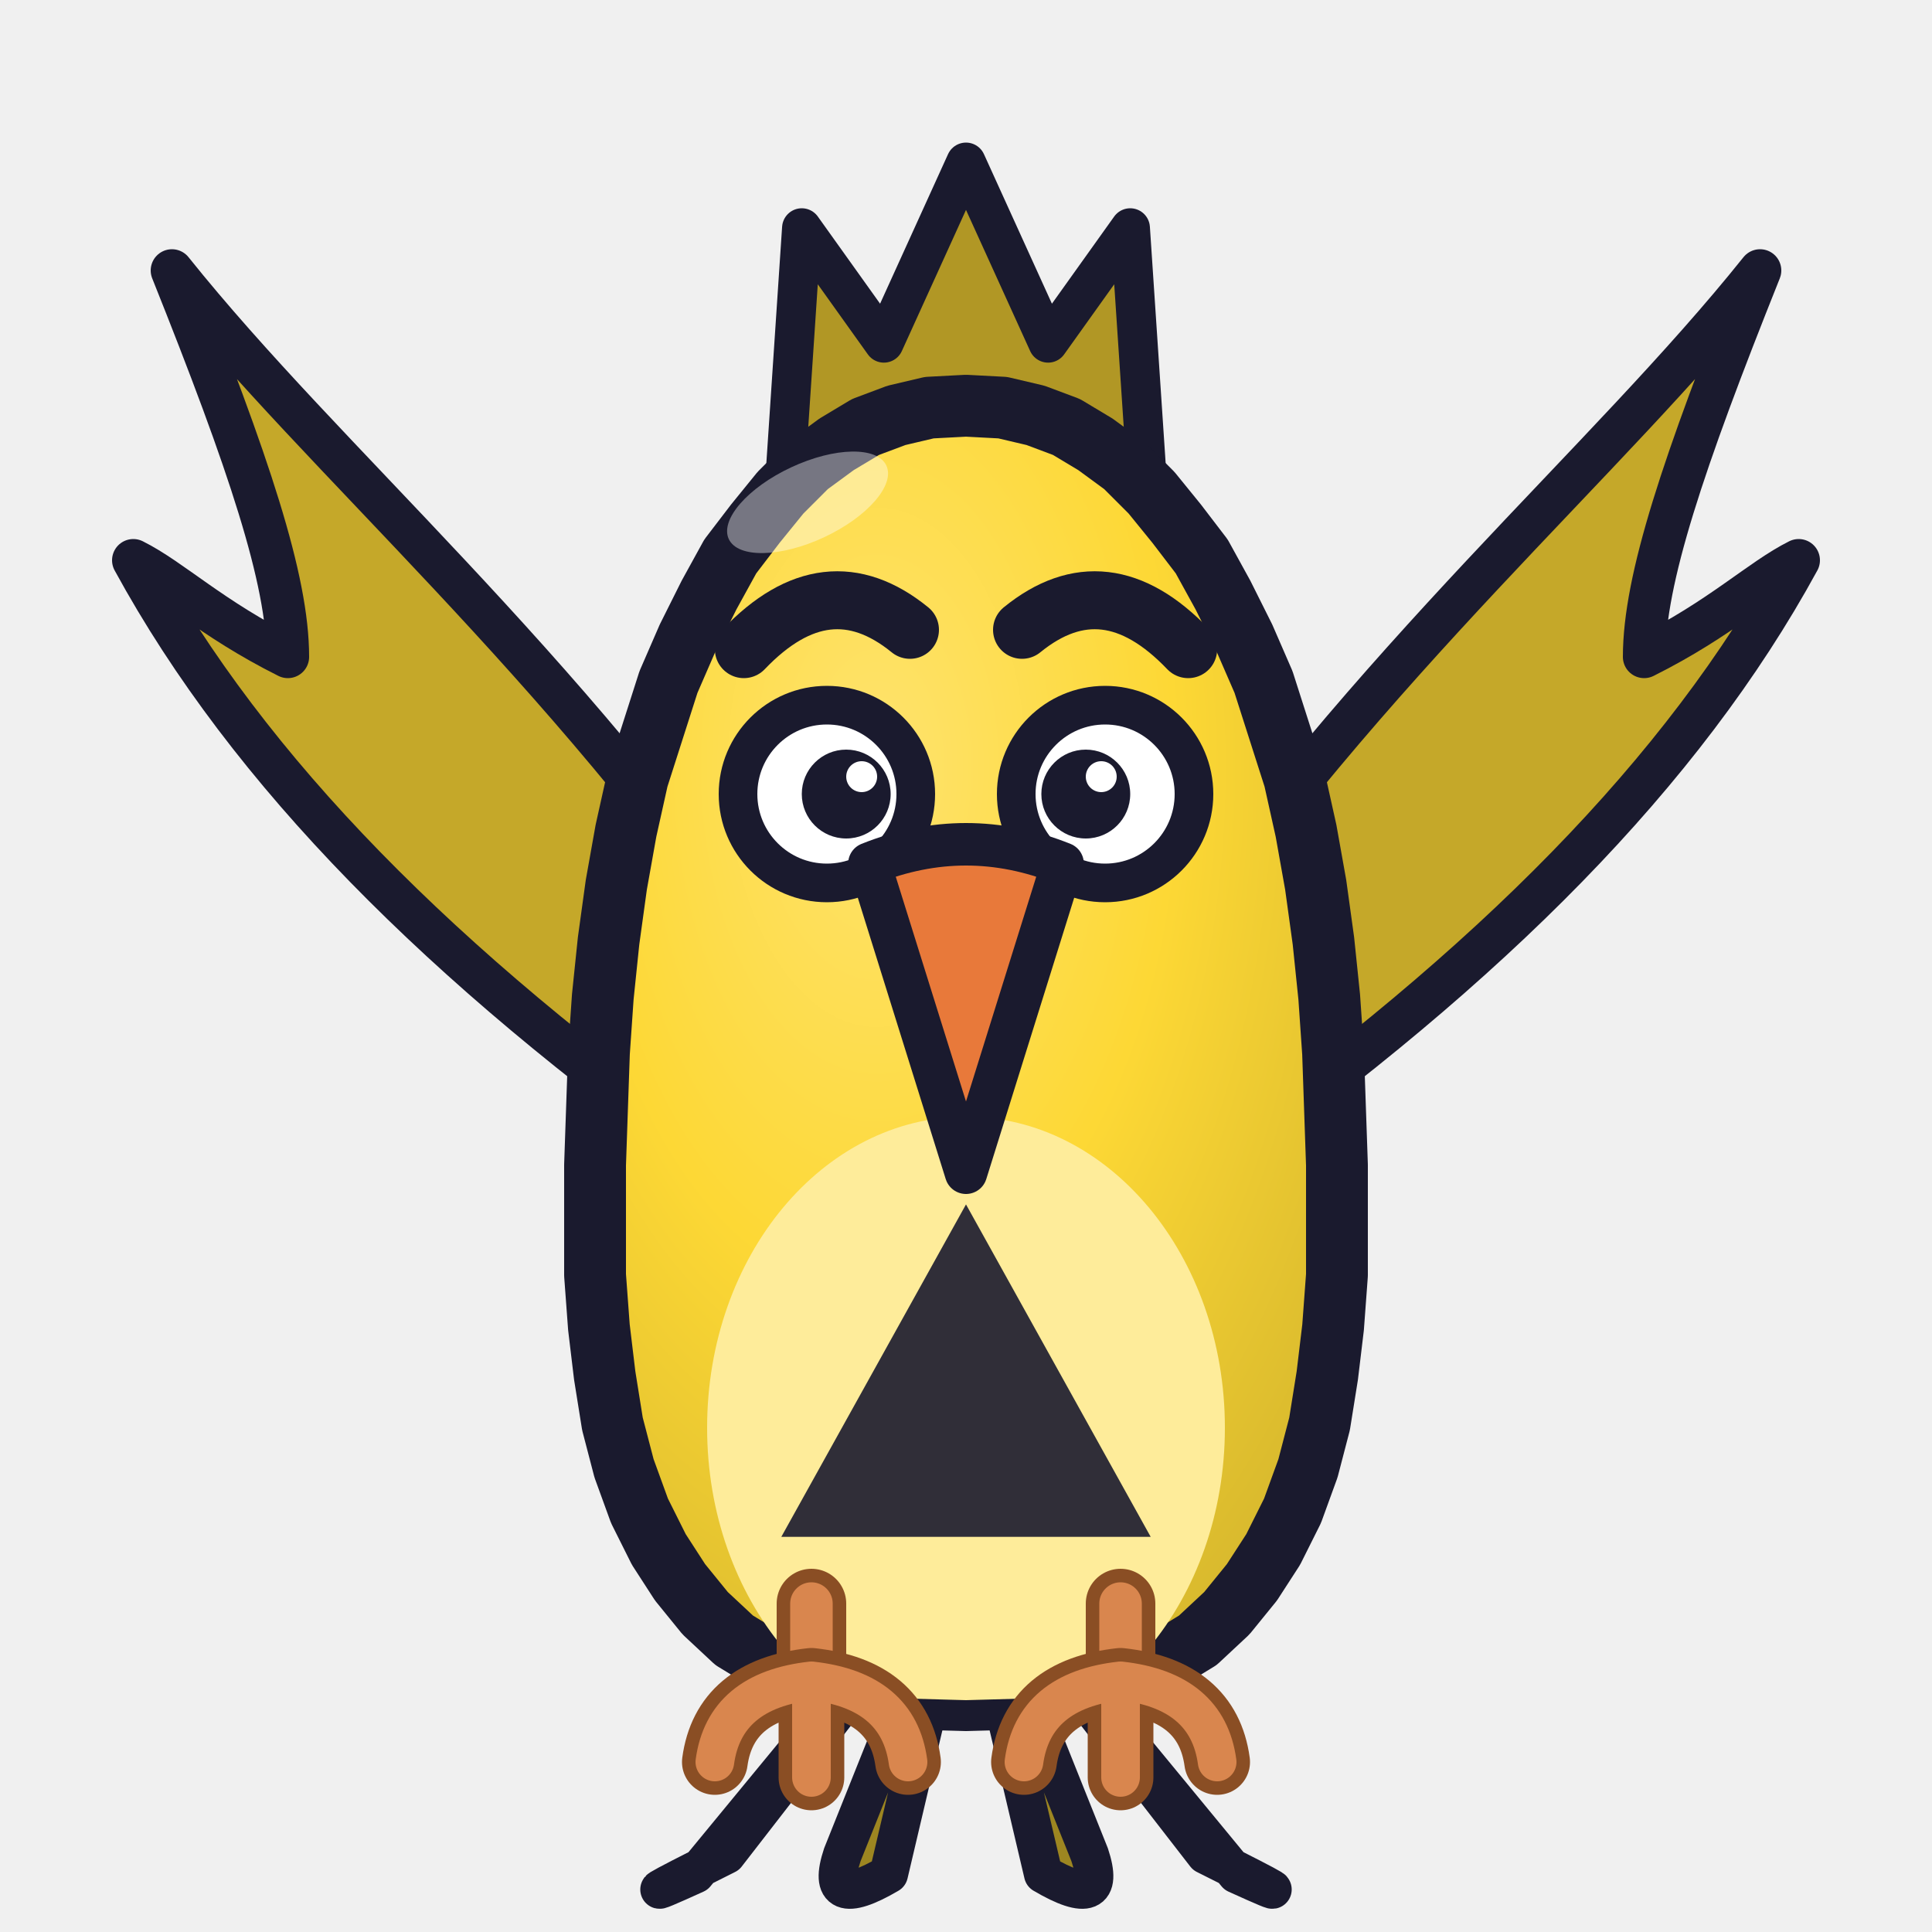
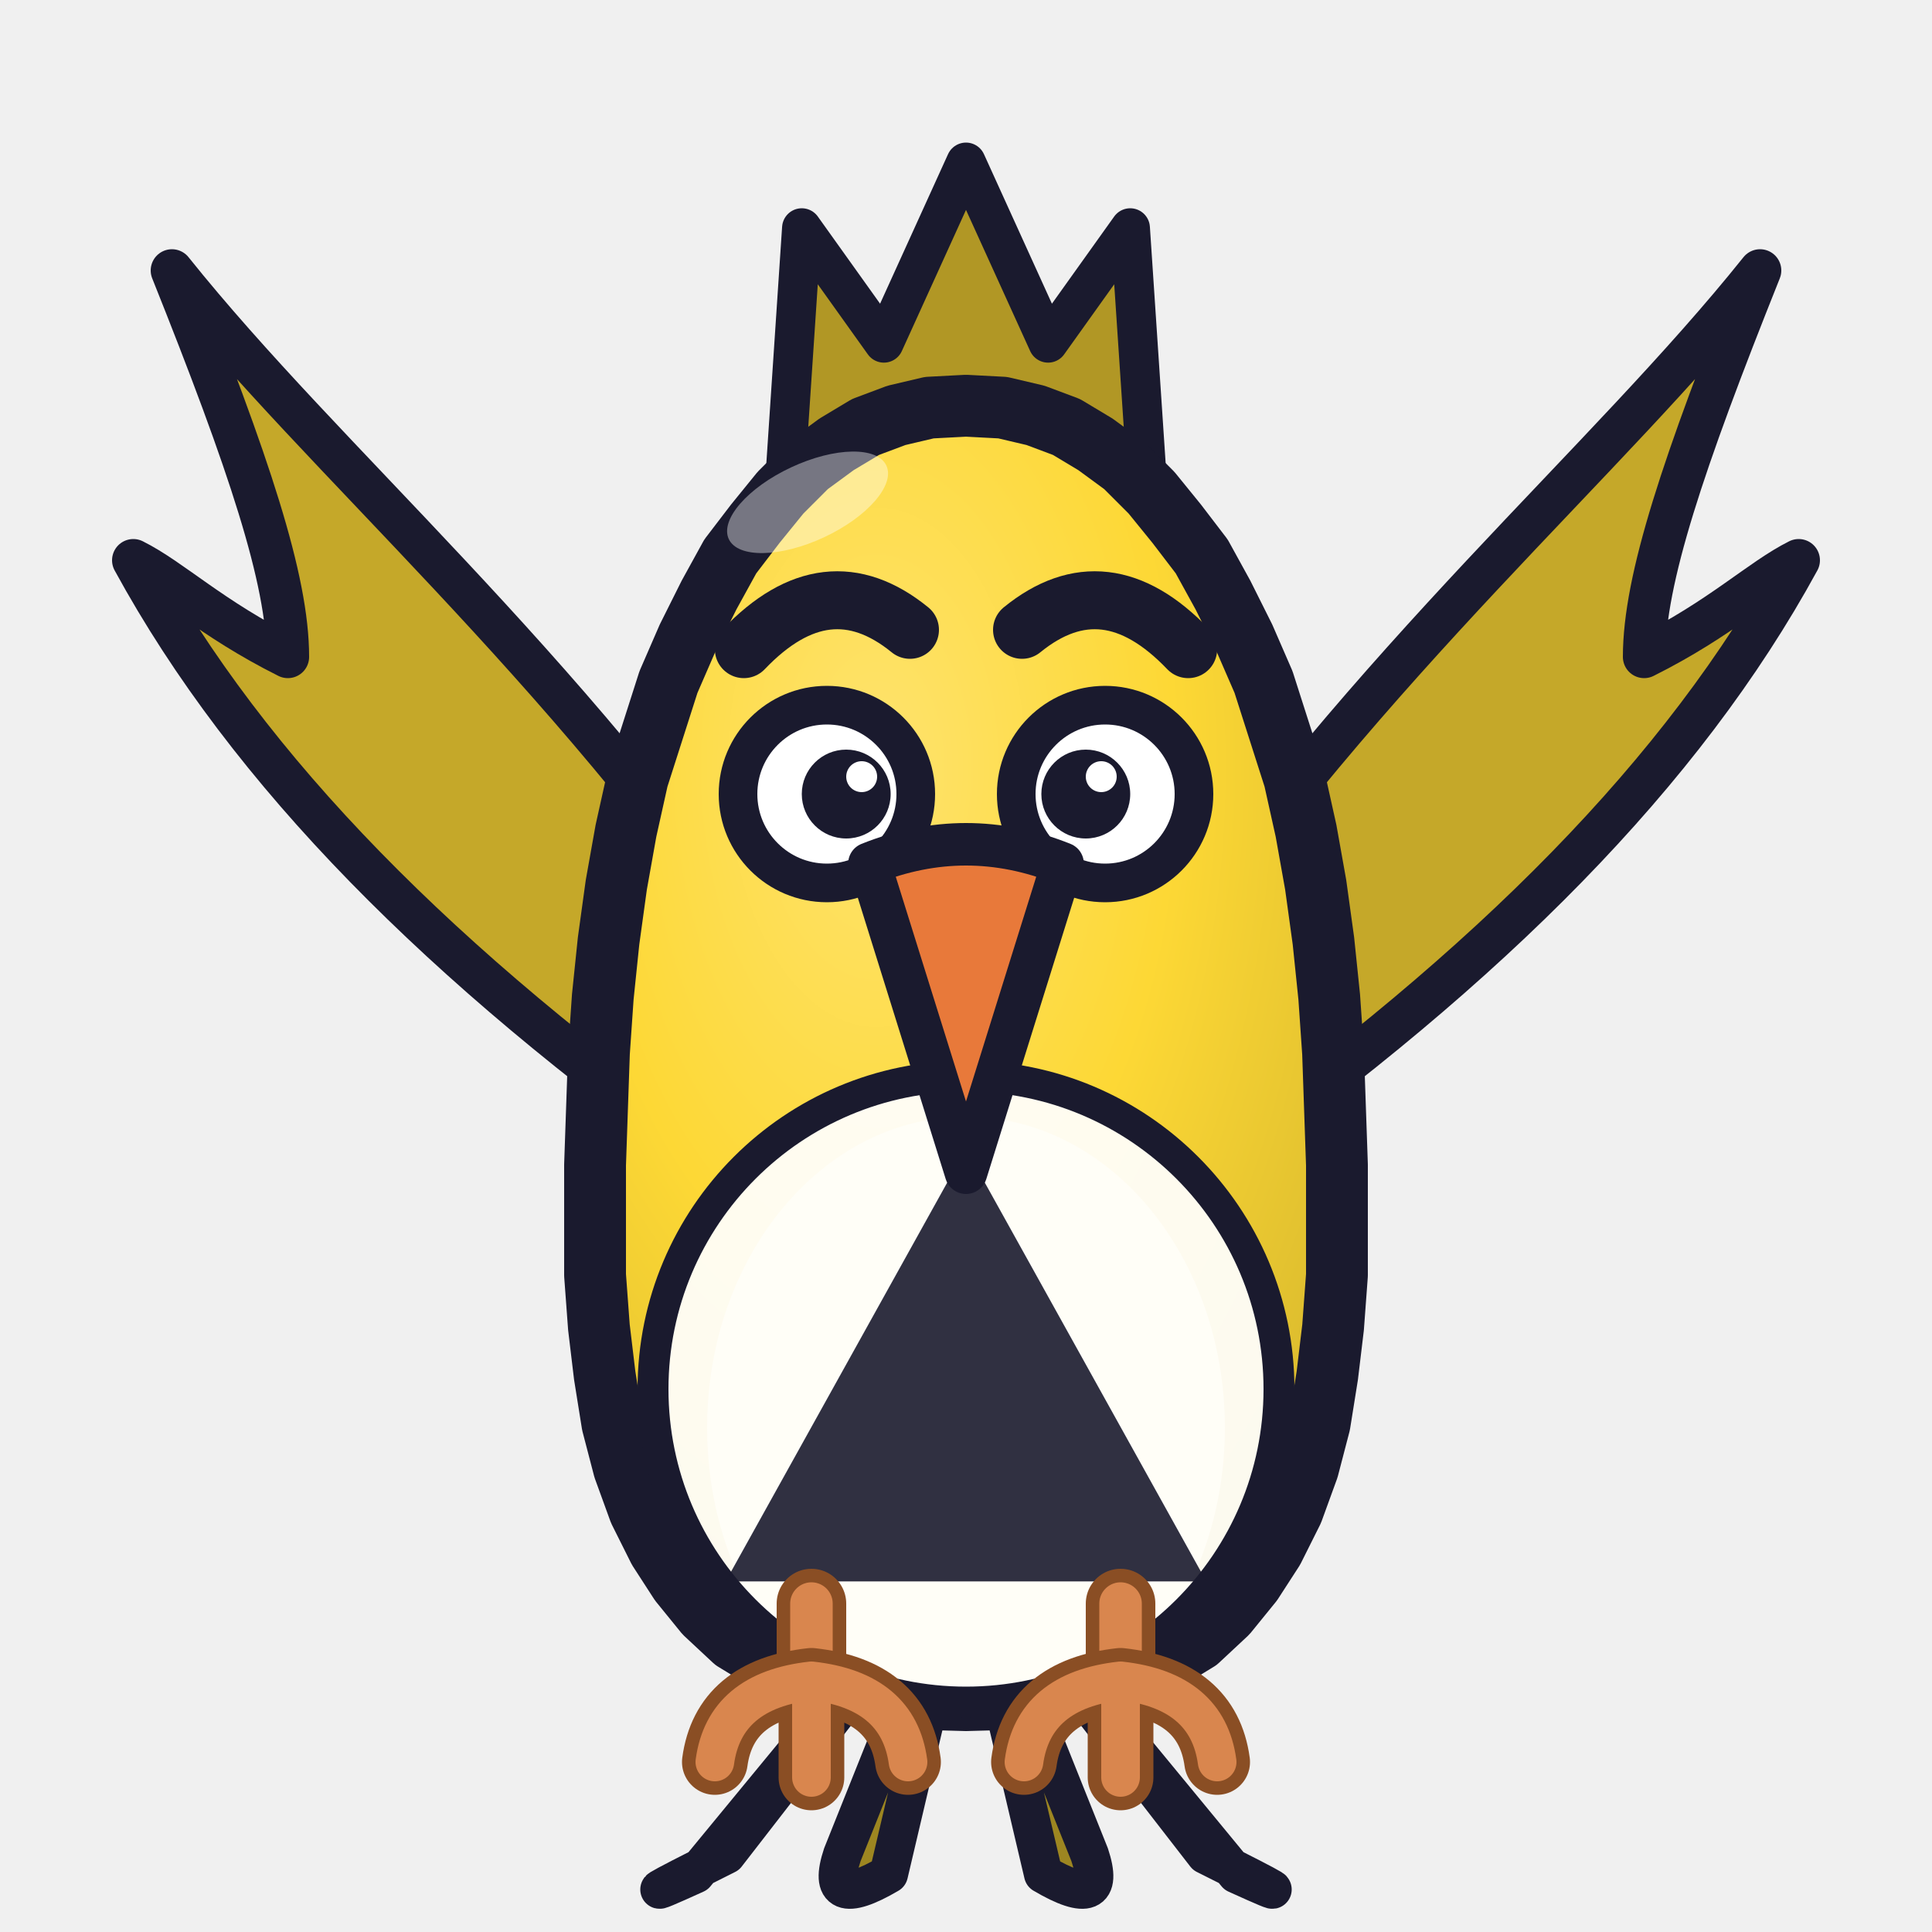
- <svg xmlns="http://www.w3.org/2000/svg" viewBox="0 0 100 100" data-color="yellow" data-expr="idle" data-frame="up" data-ver="5" data-character="레모">
+ <svg xmlns="http://www.w3.org/2000/svg" viewBox="0 0 100 100" data-color="yellow" data-expr="idle" data-frame="up" data-ver="7a" data-character="레모">
  <defs>
    <radialGradient id="gyellow" cx="38%" cy="28%" r="80%">
      <stop offset="0" stop-color="#FEE36E" />
      <stop offset=".5" stop-color="#FDD835" />
      <stop offset="1" stop-color="#D7B82D" />
    </radialGradient>
    <clipPath id="cyellow">
      <path d="M50 21 51.9 21.1 53.6 21.5 55.2 22.1 56.7 23 58.2 24.1 59.6 25.5 60.9 27.1 62.2 28.8 63.3 30.8 64.4 33 65.4 35.3 66.2 37.8 67 40.3 67.6 43 68.1 45.8 68.5 48.7 68.8 51.6 69 54.5 69.1 57.4 69.2 60.3 69.2 63.2 69.2 66 69 68.7 68.7 71.2 68.3 73.7 67.7 76 66.9 78.2 65.9 80.2 64.8 81.9 63.5 83.5 62 84.9 60.2 86 58.3 86.9 56.1 87.5 53.6 87.9 50 88 46.4 87.9 43.9 87.5 41.7 86.9 39.8 86 38 84.9 36.5 83.5 35.2 81.9 34.1 80.2 33.1 78.2 32.3 76 31.7 73.7 31.3 71.2 31 68.7 30.8 66 30.8 63.2 30.8 60.3 30.9 57.4 31 54.5 31.2 51.6 31.5 48.7 31.9 45.8 32.4 43 33 40.3 33.8 37.8 34.6 35.3 35.6 33 36.7 30.8 37.8 28.8 39.1 27.1 40.4 25.5 41.8 24.1 43.3 23 44.8 22.1 46.4 21.5 48.1 21.1Z" />
    </clipPath>
  </defs>
  <path d="M50 80 L36 97 Q31.6 99 37.6 96Z" fill="#9D8621" stroke="#1A1A2E" stroke-width="2" stroke-linejoin="round" />
  <path d="M50 80 L64 97 Q68.4 99 62.4 96Z" fill="#9D8621" stroke="#1A1A2E" stroke-width="2" stroke-linejoin="round" />
  <path d="M50 80 L46 97 Q42.6 99 43.6 96Z" fill="#9D8621" stroke="#1A1A2E" stroke-width="2" stroke-linejoin="round" />
  <path d="M50 80 L54 97 Q57.4 99 56.4 96Z" fill="#9D8621" stroke="#1A1A2E" stroke-width="2" stroke-linejoin="round" />
  <g transform="translate(50 22) scale(.85)">
    <path d="M-11 3 L-10 -12 L-5 -5 L0 -16 L5 -5 L10 -12 L11 3Z" fill="#B19725" stroke="#1A1A2E" stroke-width="2.4" stroke-linejoin="round" />
  </g>
  <path d="M33.7 44.1 L25.7 45.9 L33.7 47.7Z" fill="#DABA2E" stroke="#1A1A2E" stroke-width="1.8" stroke-linejoin="round" />
  <path d="M33.7 47.5 L25.7 49.3 L33.7 51.1Z" fill="#DABA2E" stroke="#1A1A2E" stroke-width="1.8" stroke-linejoin="round" />
  <path d="M66.3 44.1 L74.3 45.9 L66.3 47.7Z" fill="#DABA2E" stroke="#1A1A2E" stroke-width="1.8" stroke-linejoin="round" />
  <path d="M66.3 47.5 L74.3 49.3 L66.3 51.1Z" fill="#DABA2E" stroke="#1A1A2E" stroke-width="1.8" stroke-linejoin="round" />
  <g class="wing wing-l">
    <g transform="translate(2.9 0)">
      <path d="M37 50 C26 34 14 24 6 14 C10 24 12 30 12 34 C8 32 6 30 4 29 C10 40 20 50 34 60Z" fill="#C5A829" stroke="#1A1A2E" stroke-width="2.2" stroke-linejoin="round" />
    </g>
  </g>
  <g class="wing wing-r" transform="translate(100 0) scale(-1 1)">
    <g transform="translate(2.9 0)">
      <path d="M37 50 C26 34 14 24 6 14 C10 24 12 30 12 34 C8 32 6 30 4 29 C10 40 20 50 34 60Z" fill="#C5A829" stroke="#1A1A2E" stroke-width="2.2" stroke-linejoin="round" />
    </g>
  </g>
  <path d="M50 21 51.9 21.1 53.6 21.5 55.2 22.1 56.7 23 58.2 24.1 59.6 25.5 60.9 27.1 62.2 28.8 63.3 30.8 64.4 33 65.4 35.3 66.2 37.8 67 40.3 67.6 43 68.1 45.8 68.5 48.7 68.8 51.6 69 54.5 69.1 57.4 69.2 60.3 69.2 63.2 69.2 66 69 68.7 68.7 71.2 68.3 73.7 67.7 76 66.9 78.2 65.9 80.2 64.8 81.9 63.5 83.5 62 84.9 60.2 86 58.3 86.9 56.1 87.5 53.6 87.9 50 88 46.4 87.9 43.9 87.5 41.7 86.9 39.8 86 38 84.9 36.5 83.5 35.2 81.9 34.1 80.2 33.1 78.2 32.3 76 31.7 73.7 31.3 71.2 31 68.7 30.8 66 30.8 63.2 30.8 60.3 30.9 57.4 31 54.5 31.2 51.6 31.5 48.7 31.9 45.8 32.4 43 33 40.3 33.8 37.8 34.6 35.3 35.6 33 36.7 30.8 37.8 28.8 39.1 27.1 40.4 25.5 41.8 24.1 43.3 23 44.8 22.1 46.4 21.5 48.1 21.1Z" fill="url(#gyellow)" stroke="#1A1A2E" stroke-width="3.2" stroke-linejoin="round" />
  <g clip-path="url(#cyellow)">
    <ellipse cx="50" cy="73.9" rx="13.4" ry="16.1" fill="#FEEC9A" />
  </g>
-   <g transform="translate(50 71.9) scale(0.478) translate(-50 -50)">
+   <circle cx="50" cy="71.9" r="16.2" fill="#FFFFFF" fill-opacity=".92" stroke="#1A1A2E" stroke-width="1.6" />
+   <g transform="translate(50 71.9) scale(0.622) translate(-50 -50)">
    <polygon points="50,30 70,66 30,66" fill="#1A1A2E" fill-opacity=".9" />
  </g>
  <path d="M42 83 V87" stroke="#8A4E24" stroke-width="3.6" stroke-linecap="round" />
  <path d="M42 83 V87" stroke="#D9864E" stroke-width="2.2" stroke-linecap="round" />
  <g fill="none" stroke-linecap="round">
    <path d="M42 87 q-4.5 .5 -5 4.2 M42 87 q0 2.5 0 5 M42 87 q4.5 .5 5 4.2" stroke="#8A4E24" stroke-width="3.4" />
    <path d="M42 87 q-4.5 .5 -5 4.2 M42 87 q0 2.5 0 5 M42 87 q4.5 .5 5 4.2" stroke="#D9864E" stroke-width="2" />
  </g>
  <path d="M58 83 V87" stroke="#8A4E24" stroke-width="3.6" stroke-linecap="round" />
  <path d="M58 83 V87" stroke="#D9864E" stroke-width="2.2" stroke-linecap="round" />
  <g fill="none" stroke-linecap="round">
    <path d="M58 87 q-4.5 .5 -5 4.2 M58 87 q0 2.5 0 5 M58 87 q4.5 .5 5 4.2" stroke="#8A4E24" stroke-width="3.4" />
    <path d="M58 87 q-4.5 .5 -5 4.2 M58 87 q0 2.5 0 5 M58 87 q4.5 .5 5 4.2" stroke="#D9864E" stroke-width="2" />
  </g>
  <path d="M38.5 33.6 Q42.8 29.1 47.1 32.6" fill="none" stroke="#1A1A2E" stroke-width="3" stroke-linecap="round" />
  <path d="M61.5 33.6 Q57.2 29.1 52.9 32.6" fill="none" stroke="#1A1A2E" stroke-width="3" stroke-linecap="round" />
  <circle cx="42.8" cy="41.1" r="4.6" fill="#fff" stroke="#1A1A2E" stroke-width="2" />
  <circle cx="43.8" cy="41.1" r="2.3" fill="#1A1A2E" />
  <circle cx="44.6" cy="40.2" r="0.8" fill="#fff" />
  <circle cx="57.2" cy="41.1" r="4.6" fill="#fff" stroke="#1A1A2E" stroke-width="2" />
  <circle cx="56.2" cy="41.1" r="2.3" fill="#1A1A2E" />
  <circle cx="57" cy="40.2" r="0.8" fill="#fff" />
  <path d="M45 44.7 Q50 42.7 55 44.7 L50 60.7Z" fill="#E8793A" stroke="#1A1A2E" stroke-width="2.2" stroke-linejoin="round" />
  <path d="M45 44.7 Q50 42.7 55 44.7 L50 60.7Z" fill="none" stroke="#fff" stroke-opacity=".0" />
  <ellipse cx="41.8" cy="26" rx="4.5" ry="2" fill="#fff" opacity=".4" transform="rotate(-25 41.8 26)" />
</svg>
